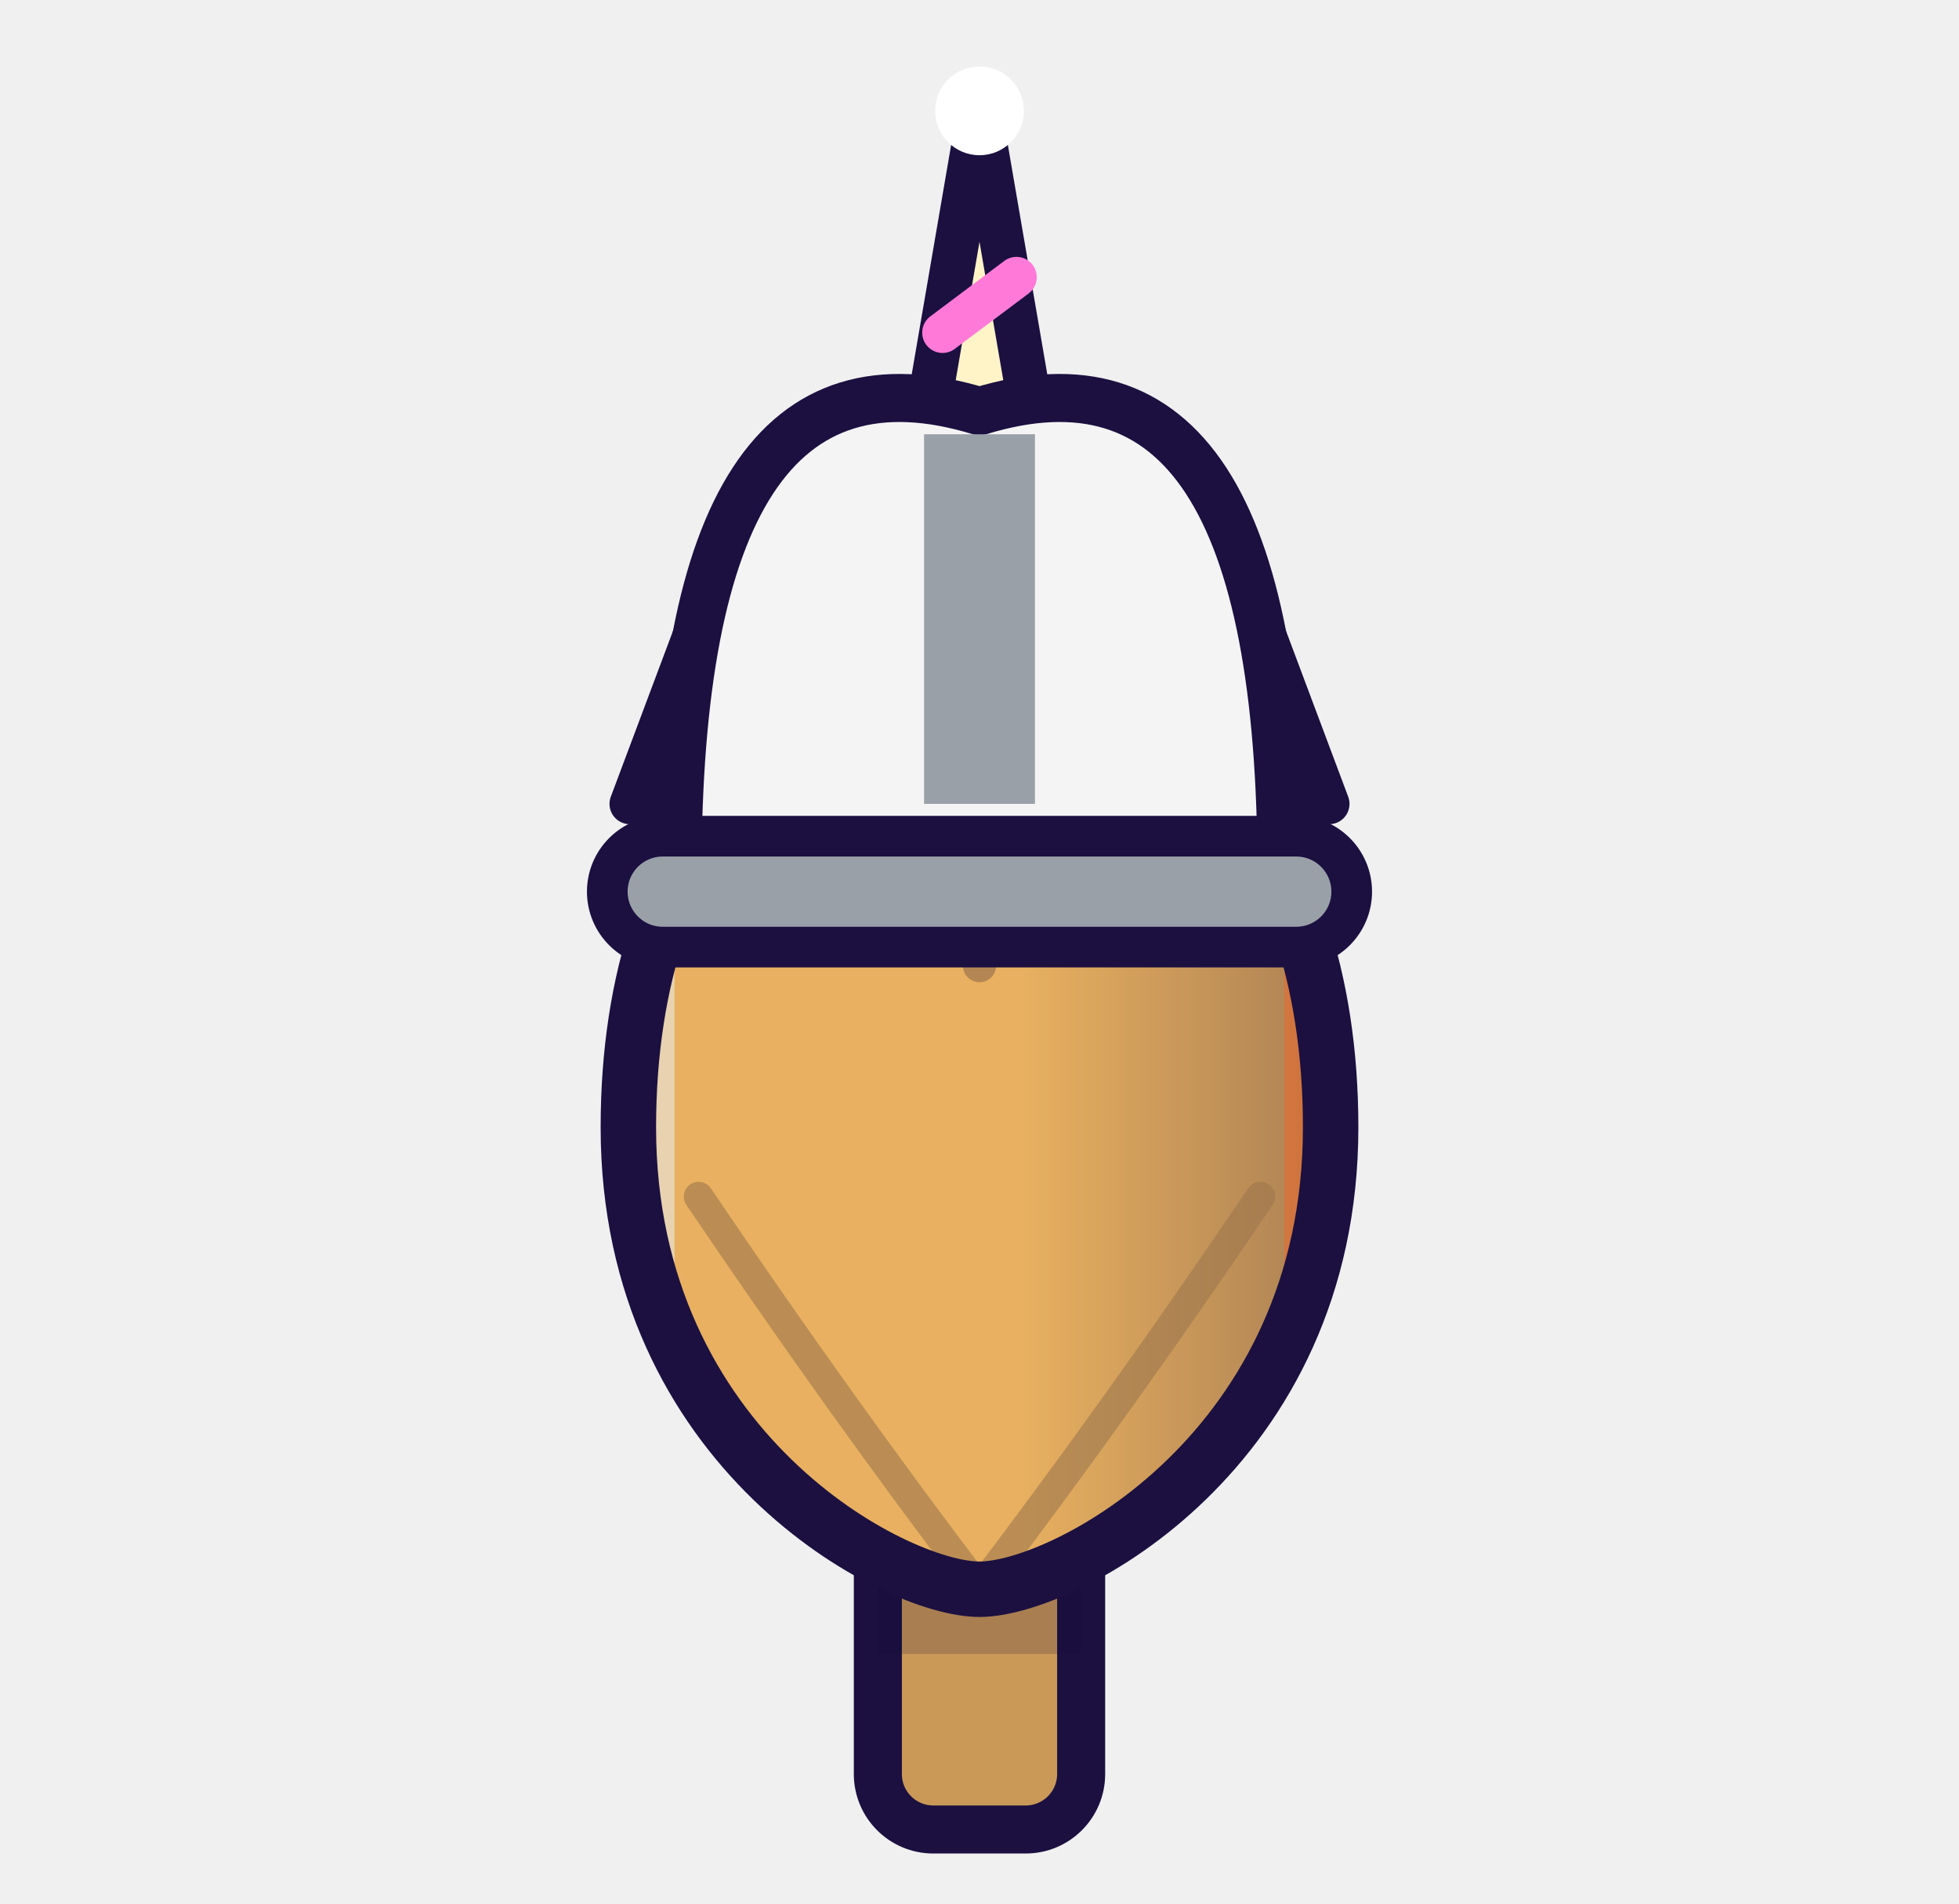
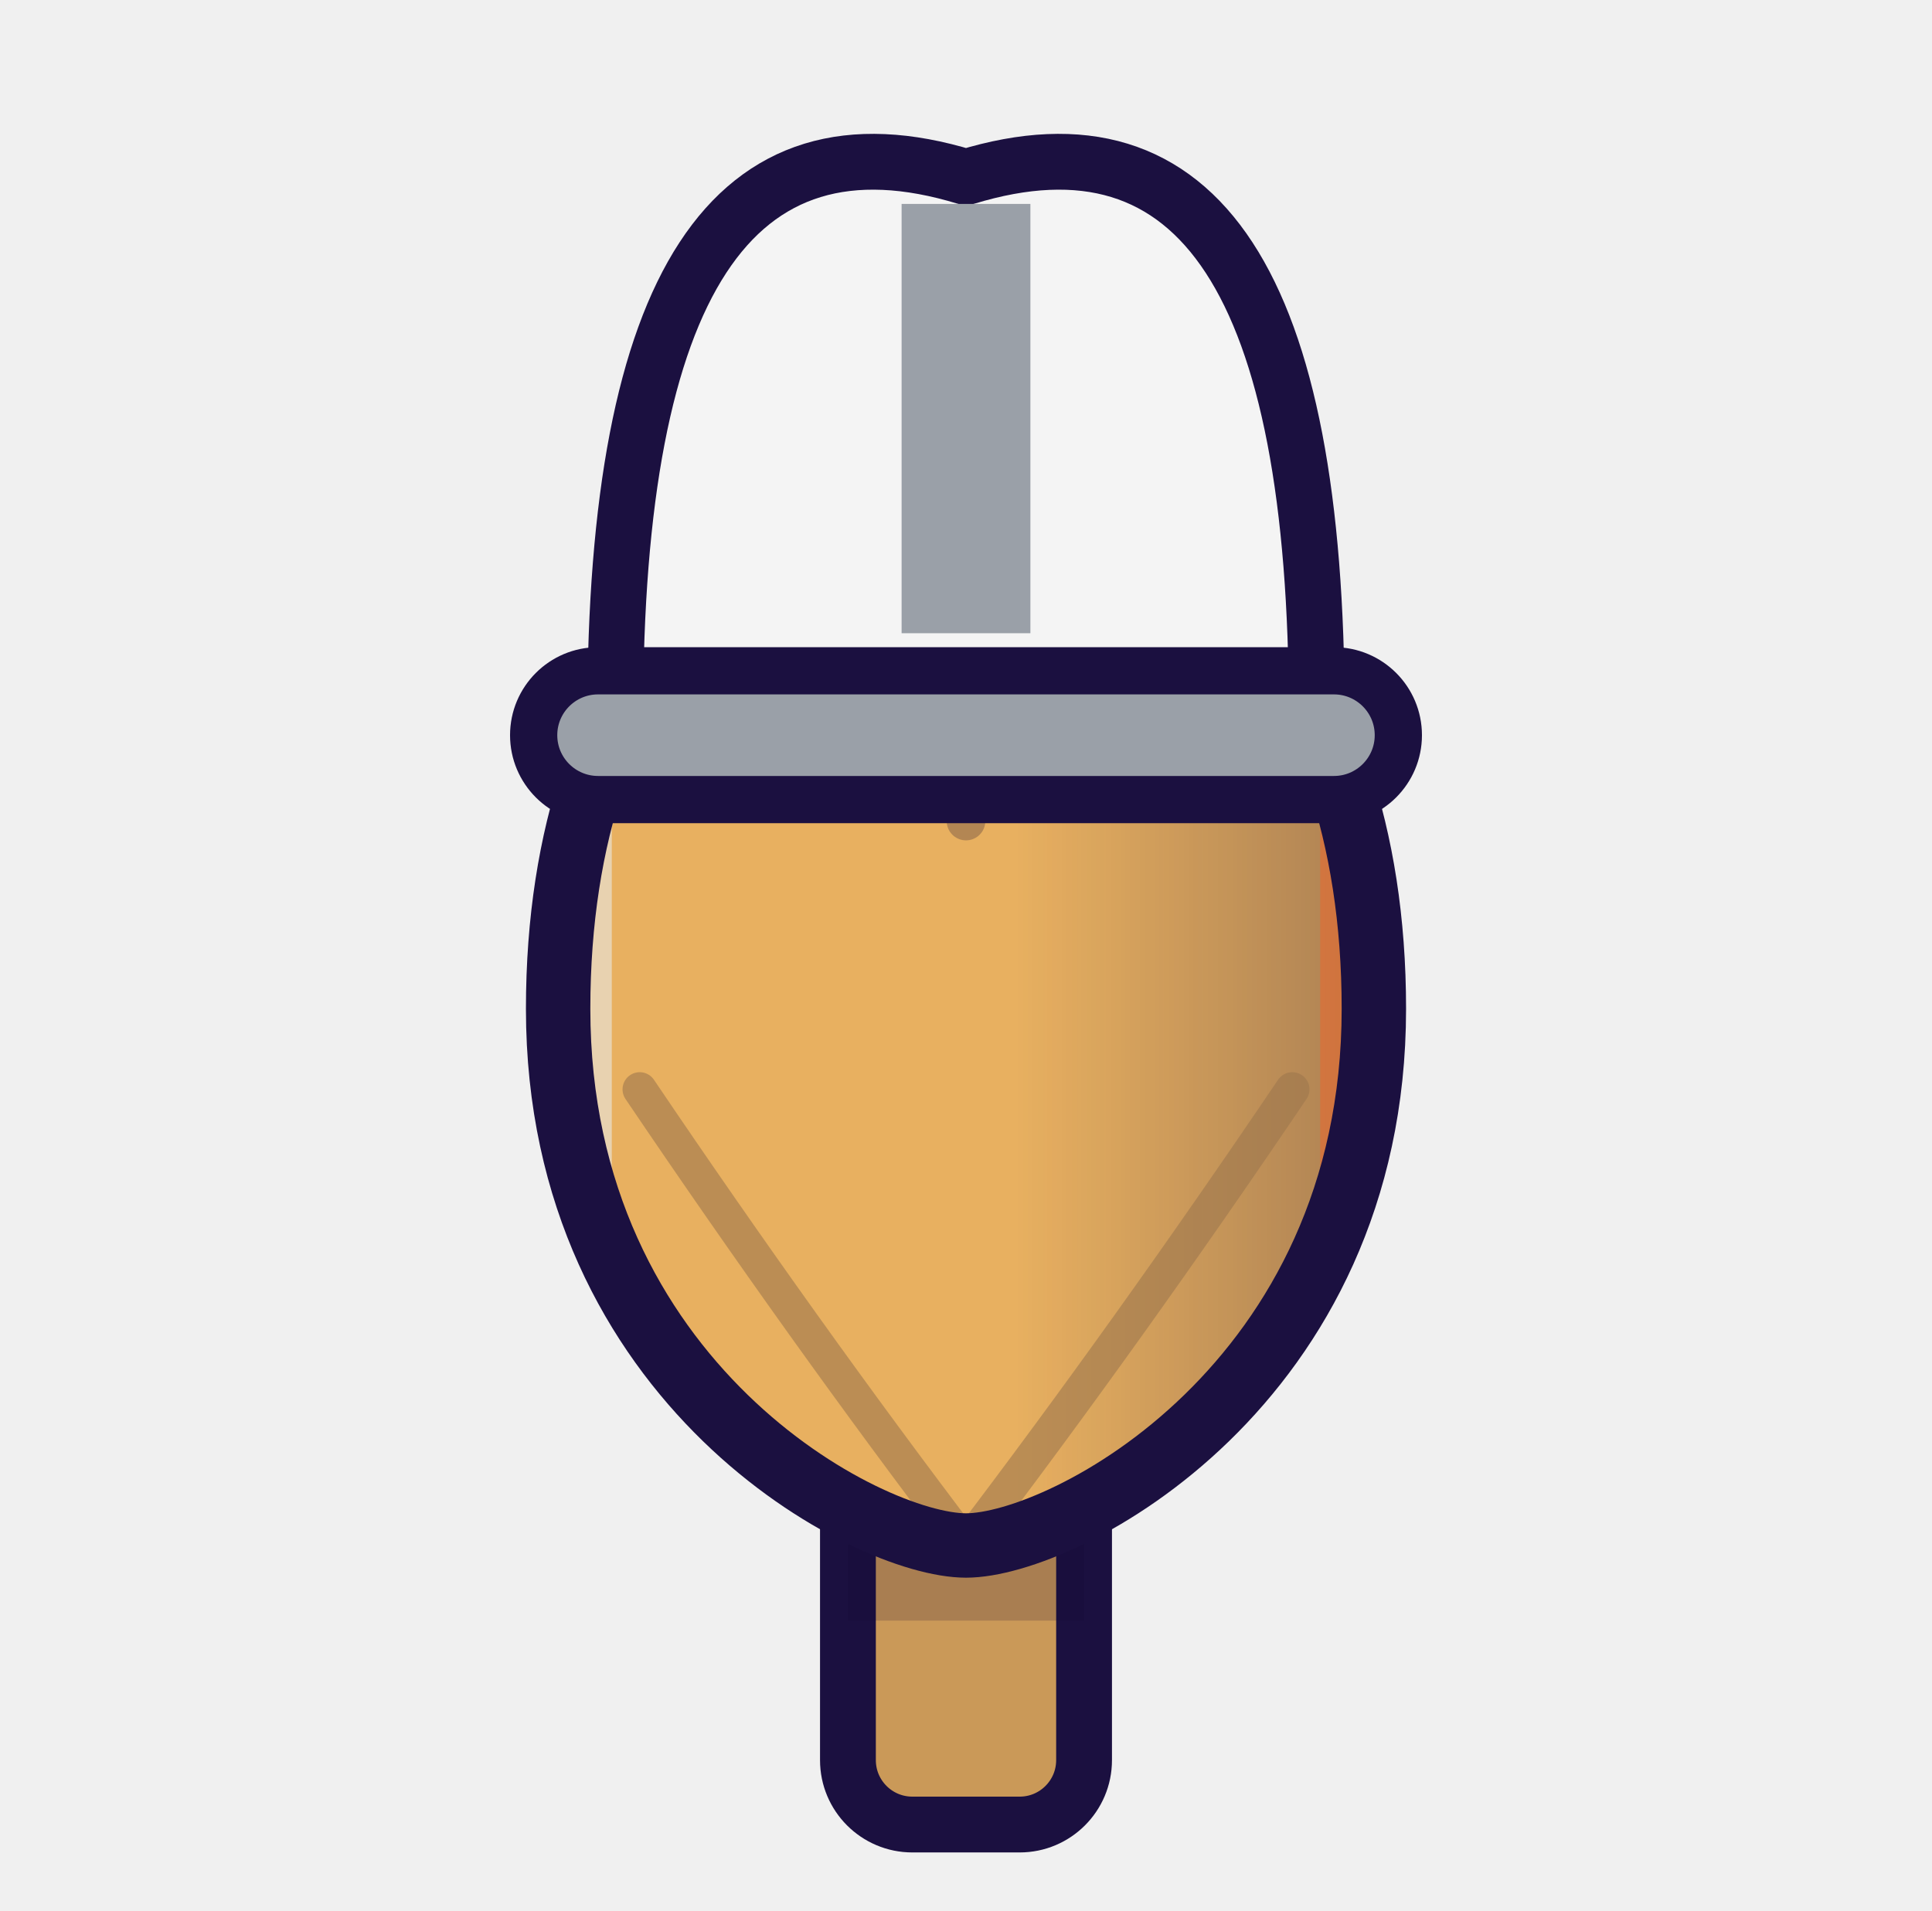
- <svg xmlns="http://www.w3.org/2000/svg" width="212" height="206" viewBox="-53 -296 106 103">
+ <svg xmlns="http://www.w3.org/2000/svg" width="180" height="178" viewBox="-45 -282 90 89">
  <defs>
    <clipPath id="hc">
      <path d="M-19 -235 C-19 -268 19 -268 19 -235 C19 -217.5 4.56 -210 0 -210 C-4.56 -210 -19 -217.5 -19 -235 Z" />
    </clipPath>
    <linearGradient id="shd" x1="0" y1="0" x2="1" y2="0">
      <stop offset="0" stop-color="#150a33" stop-opacity="0" />
      <stop offset="0.55" stop-color="#150a33" stop-opacity="0" />
      <stop offset="1" stop-color="#150a33" stop-opacity="0.36" />
    </linearGradient>
  </defs>
-   <path d="M-18.92 -252.5 L-12.92 -268.5 L-6.92 -252.5 Z" fill="#3fd0b0" stroke="#1b1040" stroke-width="2.2" stroke-linejoin="round" />
-   <path d="M-12.46 -254 L-6.46 -273 L-0.46 -254 Z" fill="#1a7a66" stroke="#1b1040" stroke-width="2.2" stroke-linejoin="round" />
-   <path d="M-6 -255.5 L0 -277.5 L6 -255.5 Z" fill="#3fd0b0" stroke="#1b1040" stroke-width="2.2" stroke-linejoin="round" />
-   <path d="M0.46 -254 L6.46 -273 L12.46 -254 Z" fill="#1a7a66" stroke="#1b1040" stroke-width="2.2" stroke-linejoin="round" />
-   <path d="M6.92 -252.5 L12.92 -268.5 L18.92 -252.5 Z" fill="#3fd0b0" stroke="#1b1040" stroke-width="2.2" stroke-linejoin="round" />
  <rect x="-5.5" y="-221.25" width="11" height="24.25" rx="3" fill="#ca9958" stroke="#1b1040" stroke-width="2.6" stroke-linejoin="round" />
  <rect x="-5.5" y="-215.5" width="11" height="9" fill="#150a33" fill-opacity="0.18" />
  <path d="M-19 -235 C-19 -268 19 -268 19 -235 C19 -217.5 4.56 -210 0 -210 C-4.56 -210 -19 -217.5 -19 -235 Z" fill="#e8b060" />
  <g clip-path="url(#hc)">
    <rect x="-23" y="-270" width="46" height="65" fill="url(#shd)" />
    <rect x="-21" y="-270" width="4.5" height="65" fill="#e8f4ff" fill-opacity="0.5" />
    <rect x="16.5" y="-270" width="4.5" height="65" fill="#ff5a1f" fill-opacity="0.4" />
    <ellipse cx="-6.84" cy="-247.5" rx="4.94" ry="3.25" fill="#e8c797" fill-opacity="0.5" />
    <path d="M0 -260 L0 -243.75" fill="none" stroke="#9d764d" stroke-width="1.8" stroke-linejoin="round" stroke-linecap="round" stroke-opacity="0.7" />
    <path d="M-15.2 -231.25 Q-7.6 -220 0 -210" fill="none" stroke="#9d764d" stroke-width="1.6" stroke-linejoin="round" stroke-linecap="round" stroke-opacity="0.6" />
    <path d="M15.2 -231.25 Q7.6 -220 0 -210" fill="none" stroke="#9d764d" stroke-width="1.6" stroke-linejoin="round" stroke-linecap="round" stroke-opacity="0.6" />
  </g>
  <path d="M-19 -235 C-19 -268 19 -268 19 -235 C19 -217.5 4.56 -210 0 -210 C-4.56 -210 -19 -217.5 -19 -235 Z" fill="none" stroke="#1b1040" stroke-width="3" stroke-linejoin="round" stroke-linecap="round" />
-   <path d="M-5.5 -258 L0 -290 L5.5 -258 Z" fill="#fff4c8" stroke="#1b1040" stroke-width="2.4" stroke-linejoin="round" />
-   <path d="M-4.4 -264 L4.4 -267" stroke="#ff7ad8" stroke-width="2.2" stroke-linecap="round" fill="none" />
-   <path d="M-3.2 -271 L3.2 -274" stroke="#7ff0ff" stroke-width="2.2" stroke-linecap="round" fill="none" />
-   <path d="M-2 -278 L2 -281" stroke="#ff7ad8" stroke-width="2.2" stroke-linecap="round" fill="none" />
-   <circle cx="0" cy="-290" r="2.4" fill="#ffffff" />
-   <path d="M-12.5 -248.75 L-11.78 -263.75 L-6.5 -248.75 Z" fill="#fff2c0" stroke="#1b1040" stroke-width="2" stroke-linejoin="round" />
-   <path d="M6.5 -248.75 L11.78 -263.75 L12.5 -248.75 Z" fill="#fff2c0" stroke="#1b1040" stroke-width="2" stroke-linejoin="round" />
  <path d="M-16.34 -248.75 Q-16.34 -278.75 0 -273.75 Q16.34 -278.75 16.34 -248.75 Z" fill="#f4f4f4" stroke="#1b1040" stroke-width="2.6" stroke-linejoin="round" />
  <rect x="-20.14" y="-250.75" width="40.28" height="6" rx="3" fill="#9aa0a8" stroke="#1b1040" stroke-width="2.2" />
  <rect x="-3" y="-272.5" width="6" height="20" fill="#9aa0a8" />
</svg>
